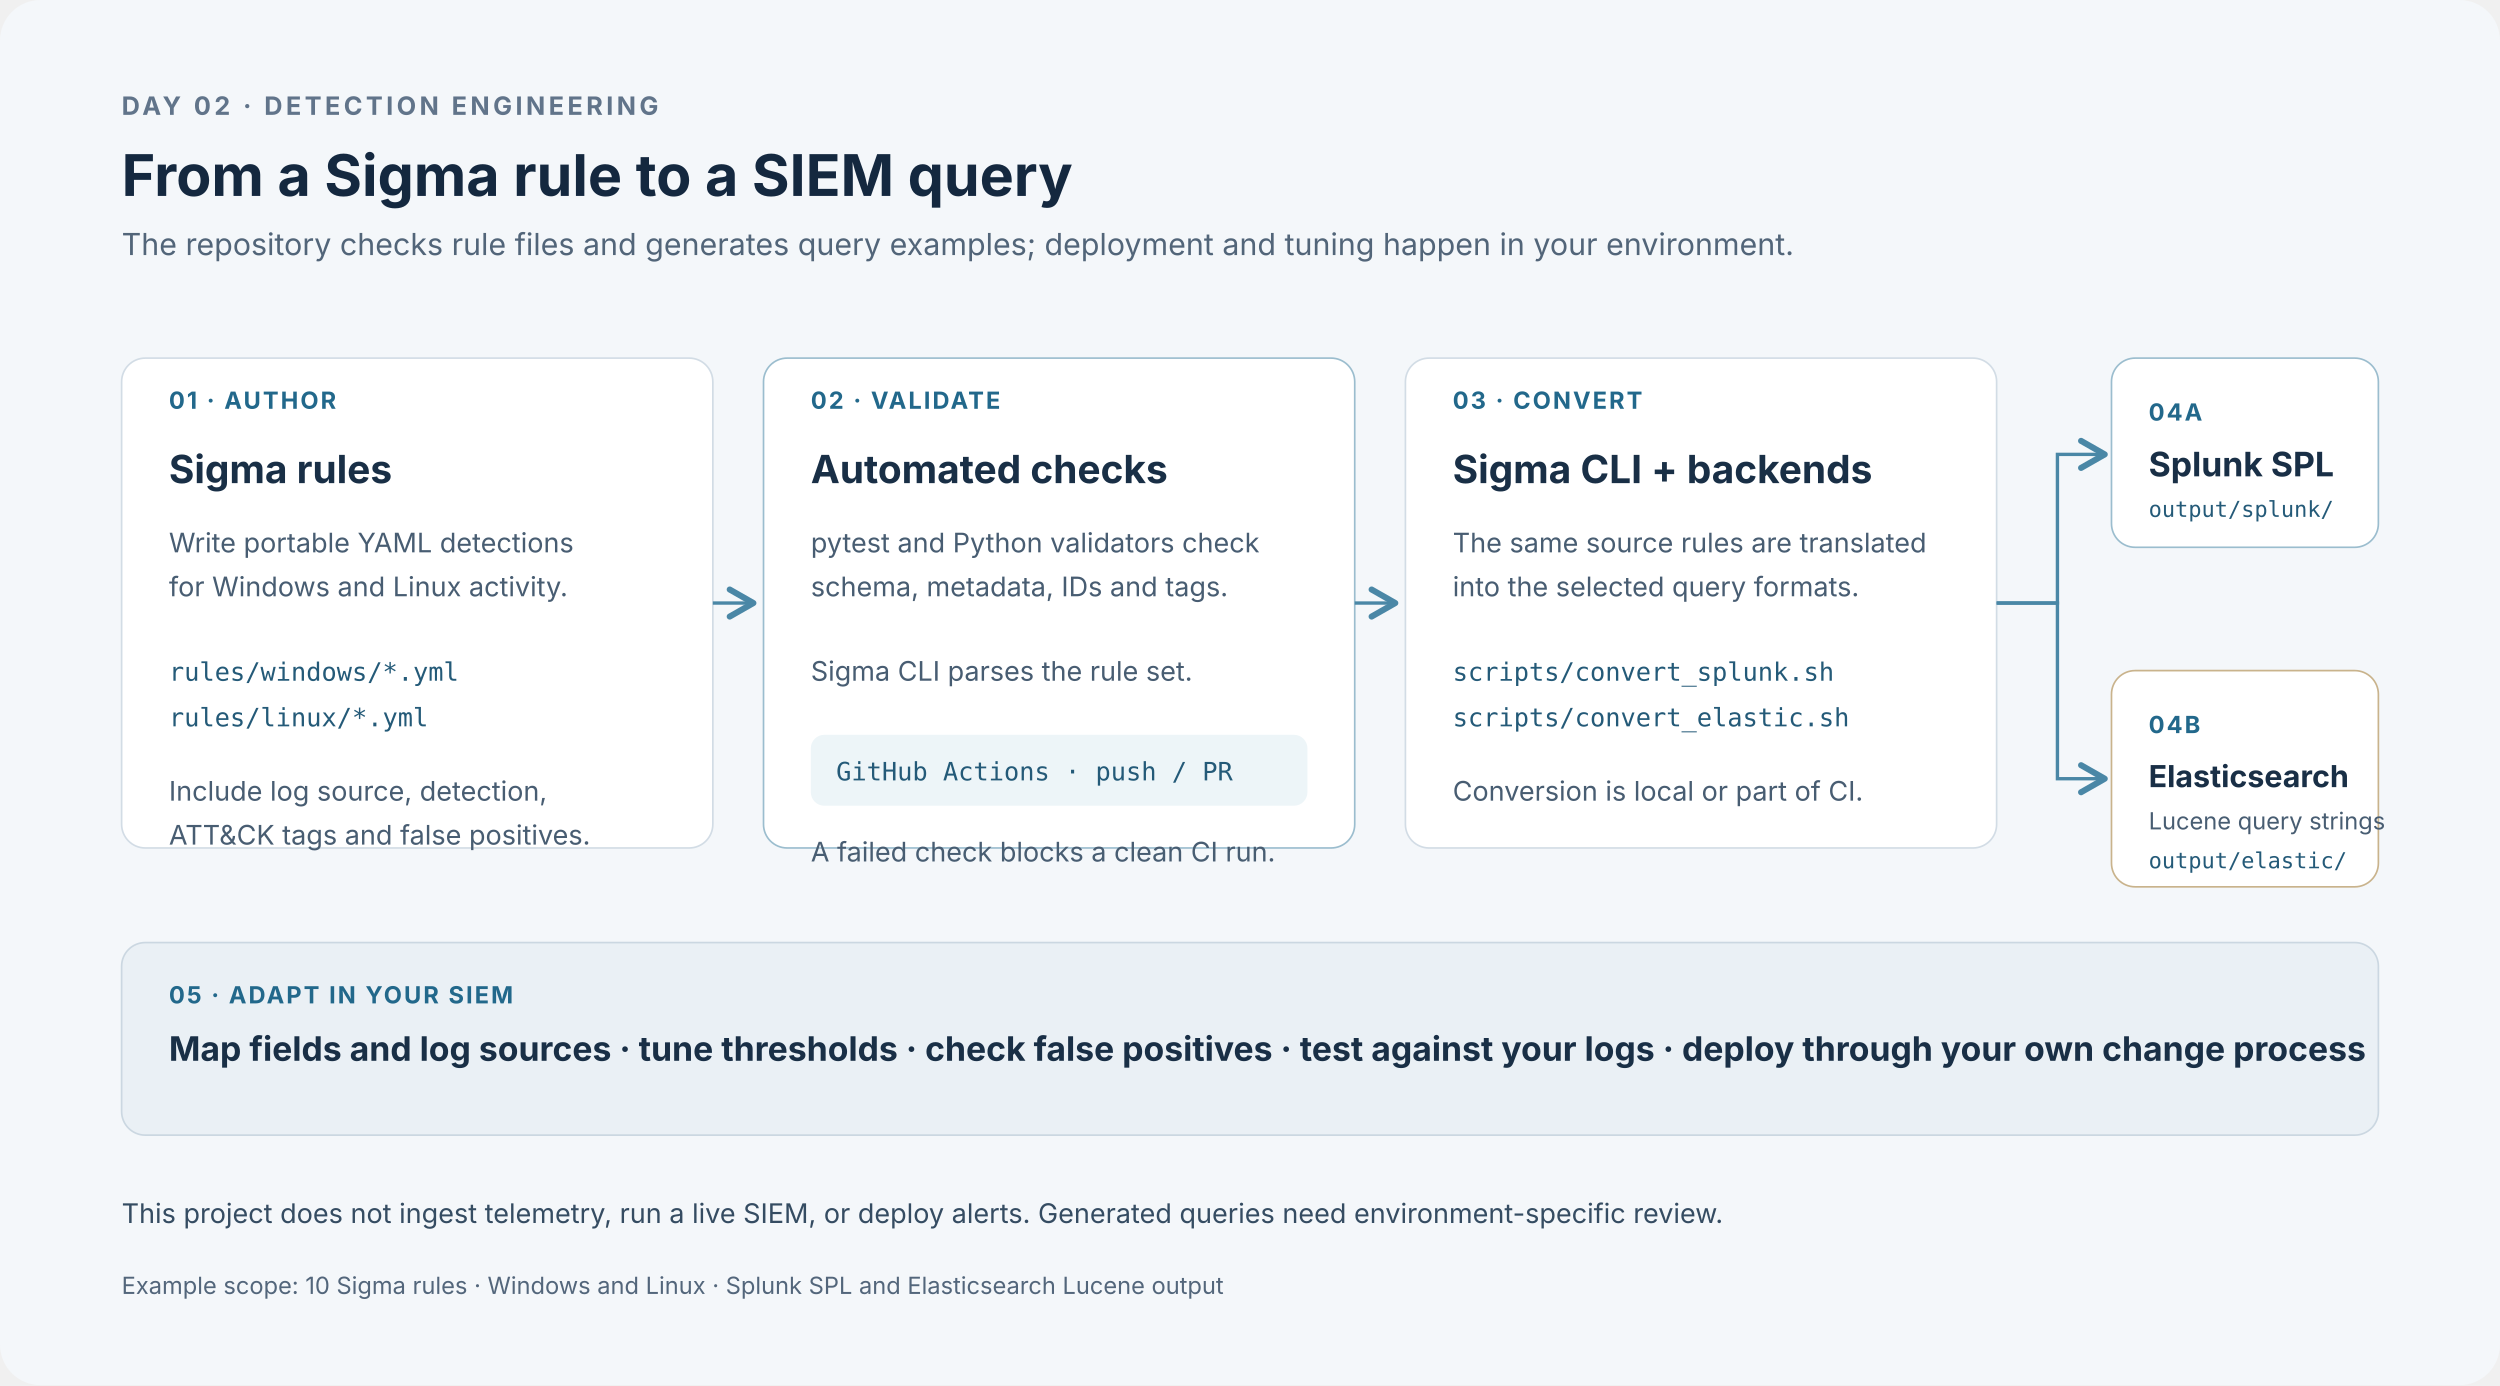
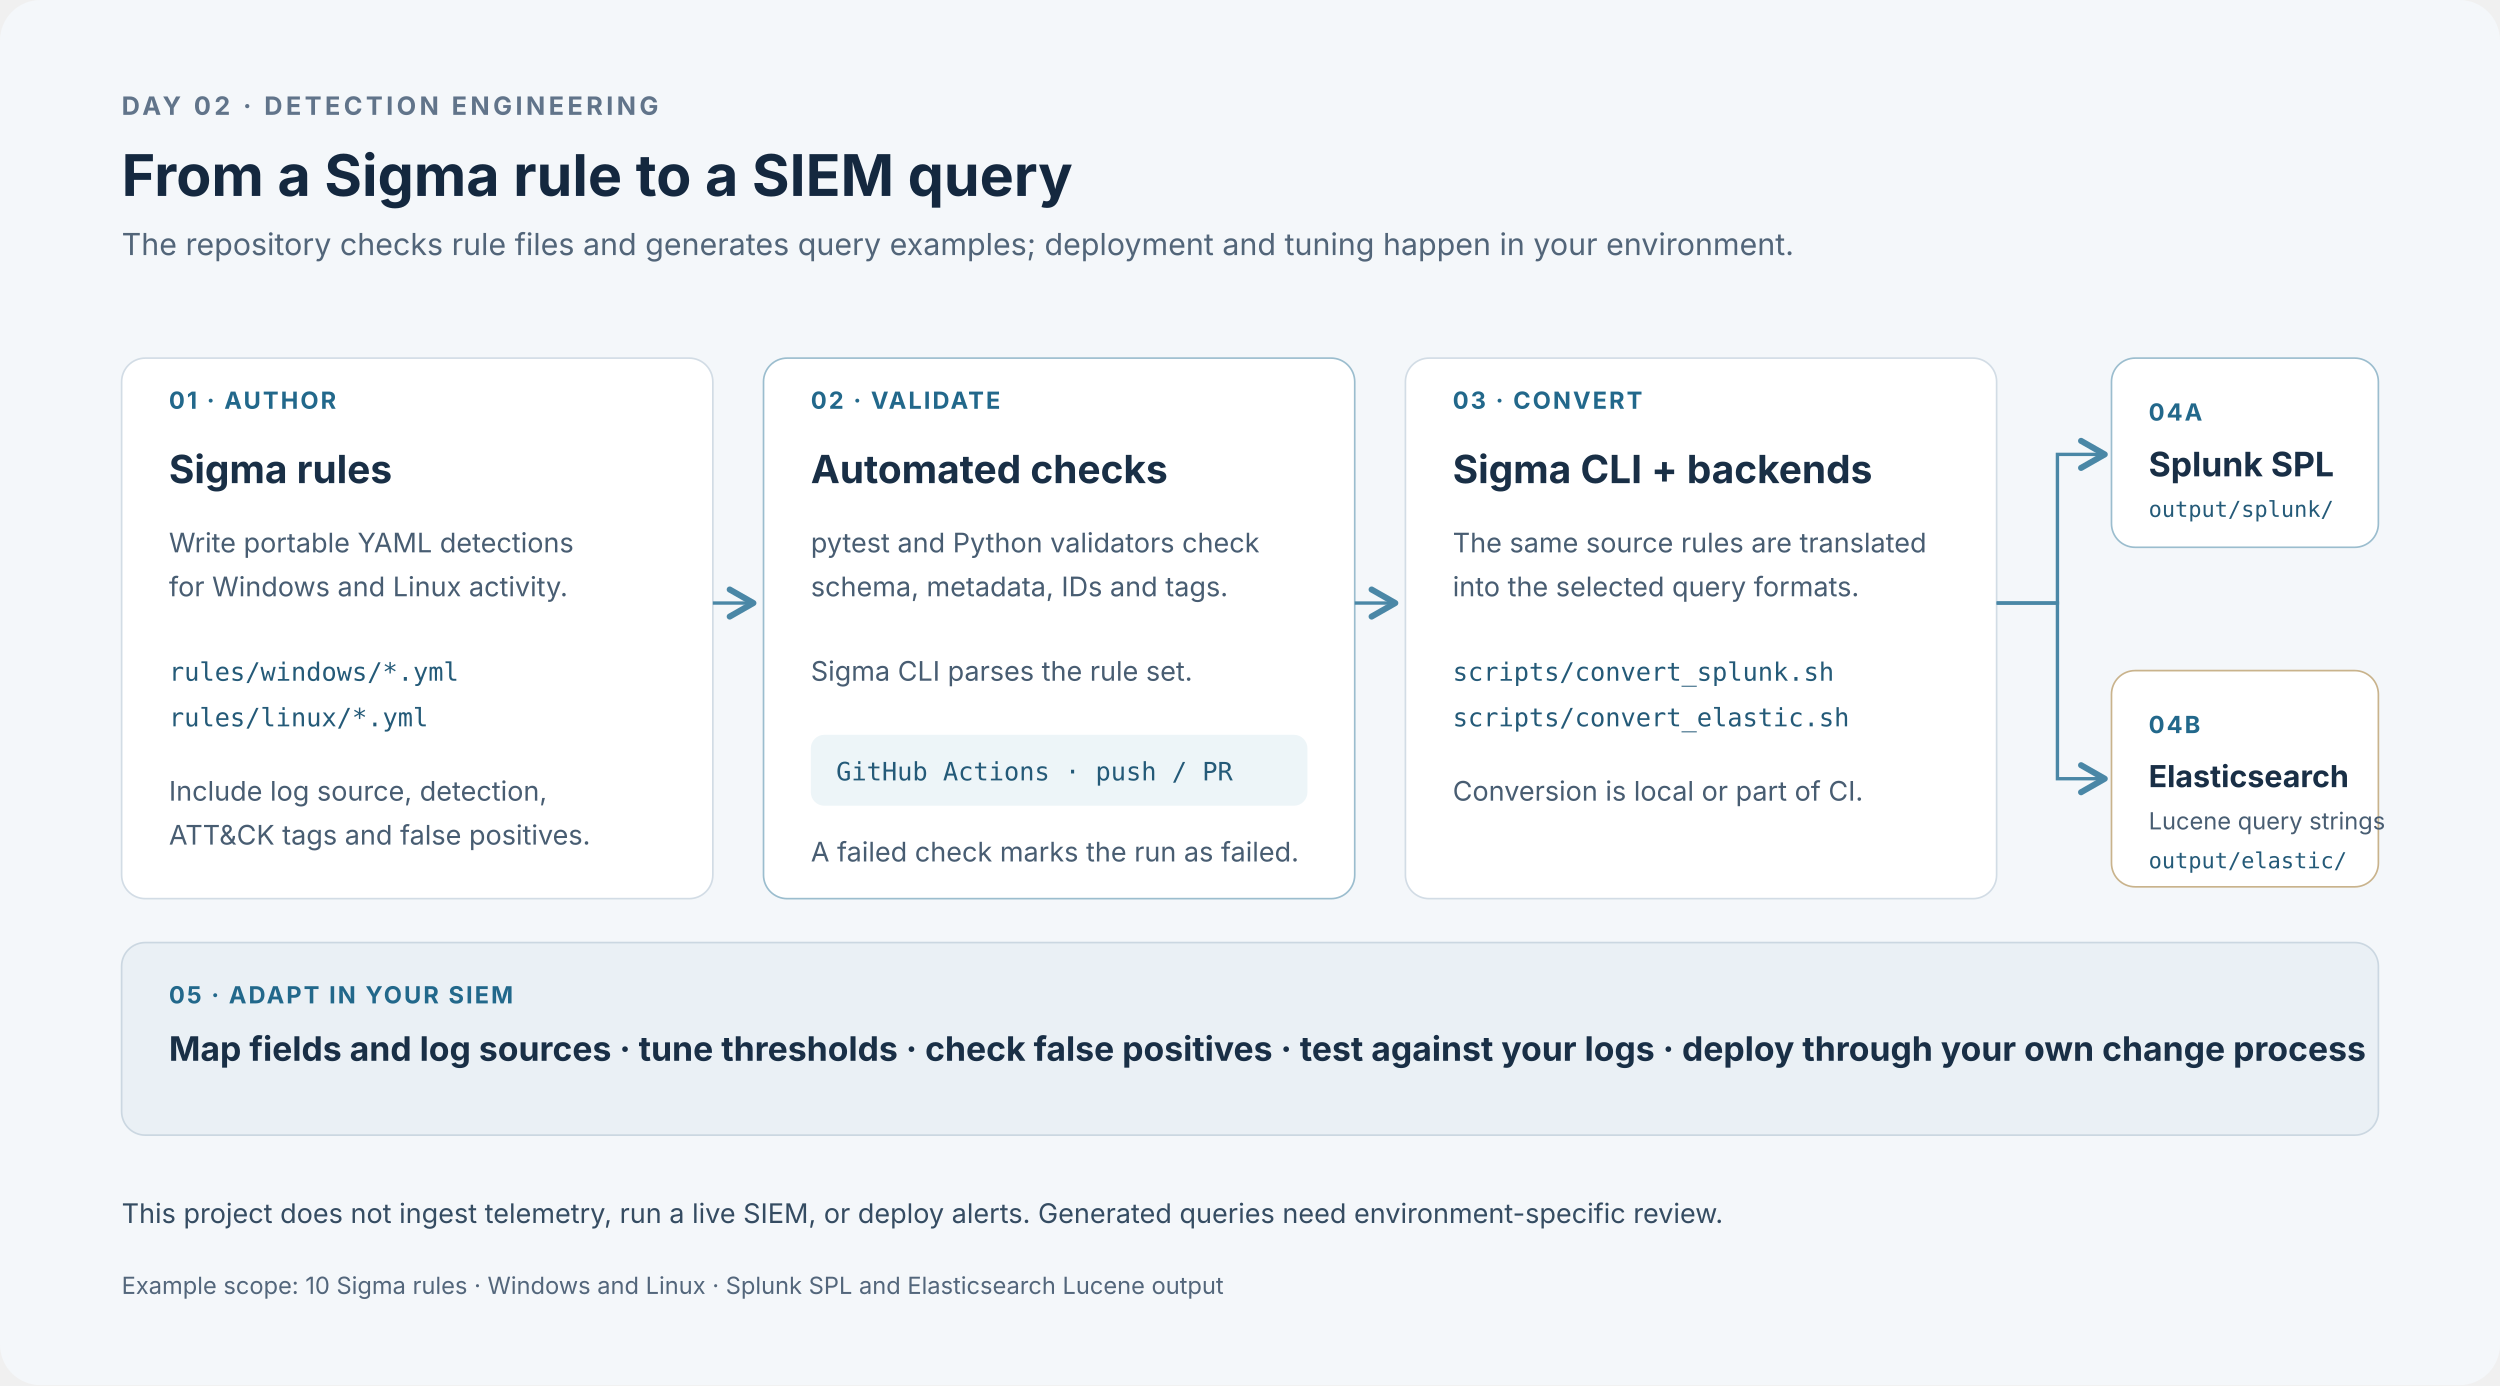
<svg xmlns="http://www.w3.org/2000/svg" width="1480" height="820" viewBox="0 0 1480 820" role="img" aria-labelledby="title desc">
  <defs>
    <style>
    text{font-family:Inter,Arial,sans-serif}.eyebrow{font-size:15px;font-weight:700;letter-spacing:2px;fill:#61748a}.heading{font-size:34px;font-weight:700;fill:#14283f}.sub{font-size:18px;fill:#526579}.step{font-size:14px;font-weight:700;letter-spacing:1.2px;fill:#22688b}.title{font-size:23px;font-weight:700;fill:#192f46}.body{font-size:16px;fill:#485d72}.mono{font:15px ui-monospace,monospace;fill:#245a78}.note{font-size:16px;fill:#354c62}.foot{font-size:14px;fill:#53667b}
  </style>
    <marker id="arrow" markerWidth="10" markerHeight="10" refX="8" refY="5" orient="auto">
      <path d="M1 1 8 5 1 9" fill="none" stroke="#4a87a6" stroke-width="1.8" stroke-linecap="round" stroke-linejoin="round" />
    </marker>
  </defs>
  <rect width="1480" height="820" rx="24" fill="#f4f7fa" />
  <text x="72" y="68" class="eyebrow">DAY 02 · DETECTION ENGINEERING</text>
  <text x="72" y="116" class="heading">From a Sigma rule to a SIEM query</text>
  <text x="72" y="151" class="sub">The repository checks rule files and generates query examples; deployment and tuning happen in your environment.</text>
  <g>
-     <rect x="72" y="212" width="350" height="290" rx="14" fill="#fff" stroke="#d2dce5" />
-     <rect x="452" y="212" width="350" height="290" rx="14" fill="#fff" stroke="#9bbdce" />
-     <rect x="832" y="212" width="350" height="290" rx="14" fill="#fff" stroke="#d2dce5" />
+     <rect x="72" y="212" width="350" height="320" rx="14" fill="#fff" stroke="#d2dce5" />
+     <rect x="452" y="212" width="350" height="320" rx="14" fill="#fff" stroke="#9bbdce" />
+     <rect x="832" y="212" width="350" height="320" rx="14" fill="#fff" stroke="#d2dce5" />
  </g>
  <path d="M422 357h24" stroke="#4a87a6" stroke-width="2" marker-end="url(#arrow)" />
  <path d="M802 357h24" stroke="#4a87a6" stroke-width="2" marker-end="url(#arrow)" />
  <g transform="translate(100 242)">
    <text class="step">01 · AUTHOR</text>
    <text y="44" class="title">Sigma rules</text>
    <text y="85" class="body">Write portable YAML detections</text>
    <text y="111" class="body">for Windows and Linux activity.</text>
    <text y="161" class="mono">rules/windows/*.yml</text>
    <text y="188" class="mono">rules/linux/*.yml</text>
    <text y="232" class="body">Include log source, detection,</text>
    <text y="258" class="body">ATT&amp;CK tags and false positives.</text>
  </g>
  <g transform="translate(480 242)">
    <text class="step">02 · VALIDATE</text>
    <text y="44" class="title">Automated checks</text>
    <text y="85" class="body">pytest and Python validators check</text>
    <text y="111" class="body">schema, metadata, IDs and tags.</text>
    <text y="161" class="body">Sigma CLI parses the rule set.</text>
    <rect x="0" y="193" width="294" height="42" rx="8" fill="#edf5f8" />
    <text x="15" y="220" class="mono">GitHub Actions · push / PR</text>
-     <text y="268" class="body">A failed check blocks a clean CI run.</text>
+     <text y="268" class="body">A failed check marks the run as failed.</text>
  </g>
  <g transform="translate(860 242)">
    <text class="step">03 · CONVERT</text>
    <text y="44" class="title">Sigma CLI + backends</text>
    <text y="85" class="body">The same source rules are translated</text>
    <text y="111" class="body">into the selected query formats.</text>
    <text y="161" class="mono">scripts/convert_splunk.sh</text>
    <text y="188" class="mono">scripts/convert_elastic.sh</text>
    <text y="232" class="body">Conversion is local or part of CI.</text>
  </g>
  <path d="M1182 357h36v-88h28" fill="none" stroke="#4a87a6" stroke-width="2" marker-end="url(#arrow)" />
  <path d="M1182 357h36v104h28" fill="none" stroke="#4a87a6" stroke-width="2" marker-end="url(#arrow)" />
  <rect x="1250" y="212" width="158" height="112" rx="14" fill="#fff" stroke="#9bbdce" />
  <text x="1272" y="249" class="step">04A</text>
  <text x="1272" y="282" class="title" style="font-size:20px">Splunk SPL</text>
  <text x="1272" y="306" class="mono" style="font-size:13px">output/splunk/</text>
  <rect x="1250" y="397" width="158" height="128" rx="14" fill="#fff" stroke="#c9b38c" />
  <text x="1272" y="434" class="step">04B</text>
  <text x="1272" y="466" class="title" style="font-size:18px">Elasticsearch</text>
  <text x="1272" y="491" class="body" style="font-size:14px">Lucene query strings</text>
  <text x="1272" y="514" class="mono" style="font-size:13px">output/elastic/</text>
  <rect x="72" y="558" width="1336" height="114" rx="14" fill="#eaf0f5" stroke="#cbd7e1" />
  <text x="100" y="594" class="step">05 · ADAPT IN YOUR SIEM</text>
  <text x="100" y="628" class="title" style="font-size:20px">Map fields and log sources · tune thresholds · check false positives · test against your logs · deploy through your own change process</text>
  <text x="72" y="724" class="note">This project does not ingest telemetry, run a live SIEM, or deploy alerts. Generated queries need environment-specific review.</text>
  <text x="72" y="766" class="foot">Example scope: 10 Sigma rules · Windows and Linux · Splunk SPL and Elasticsearch Lucene output</text>
</svg>
